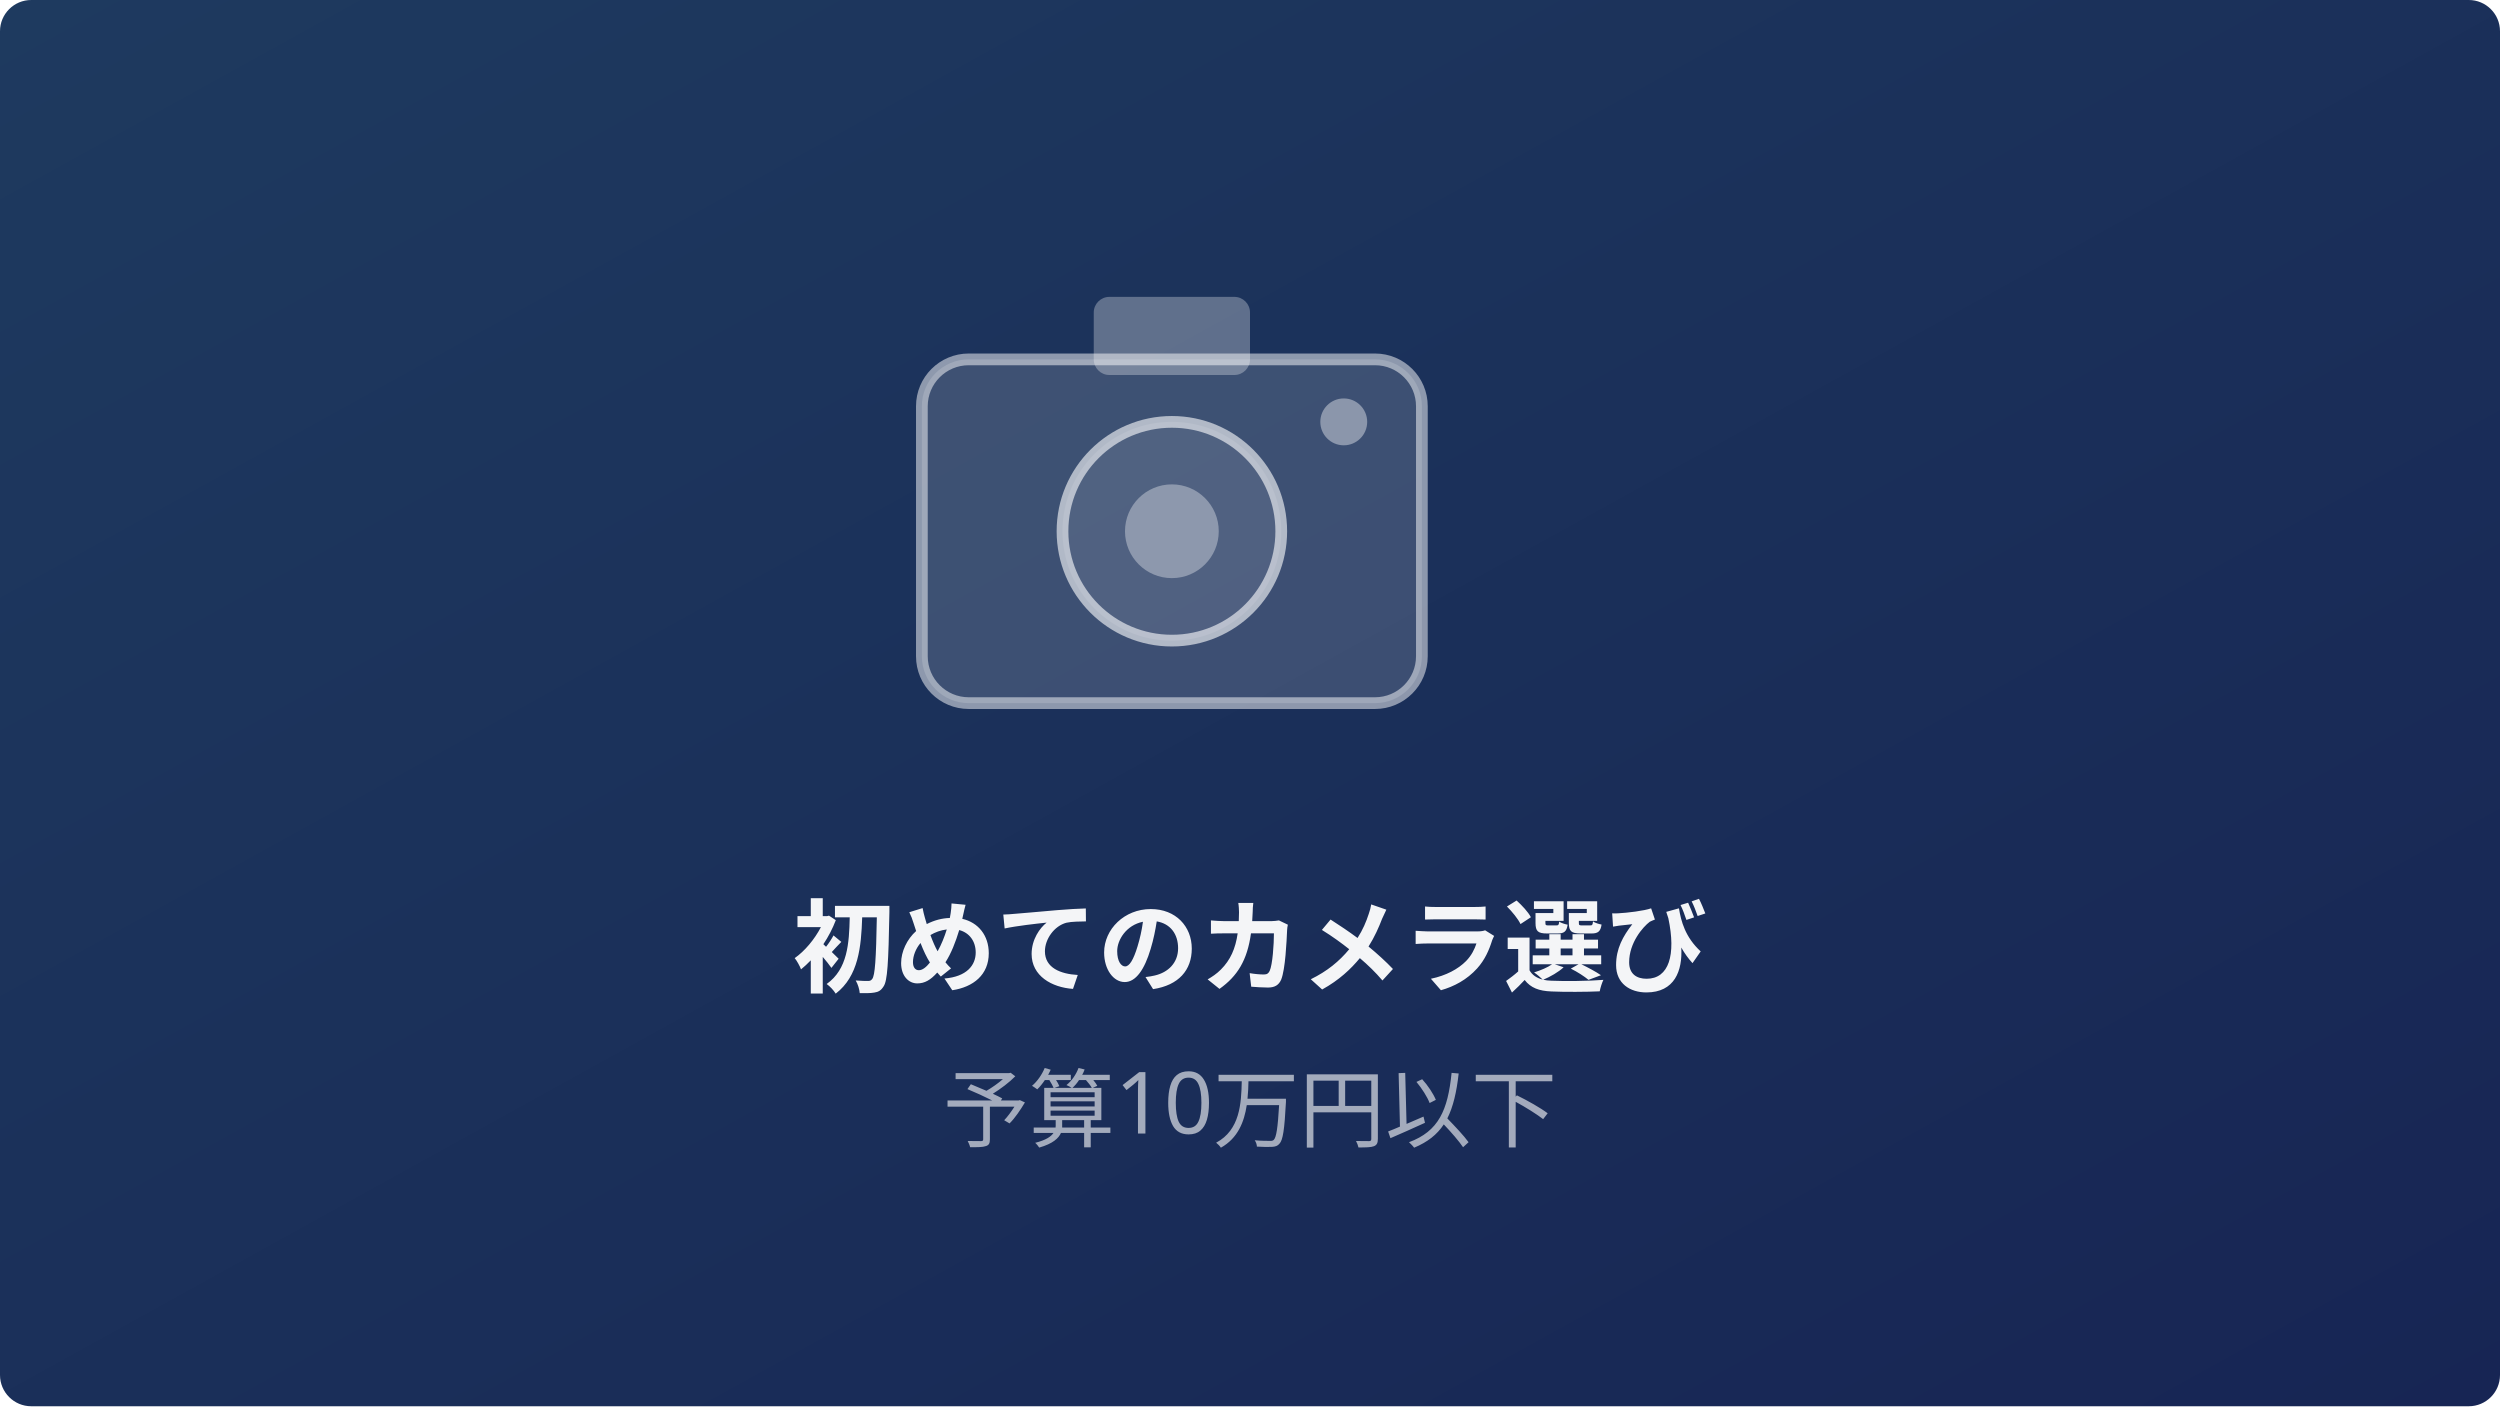
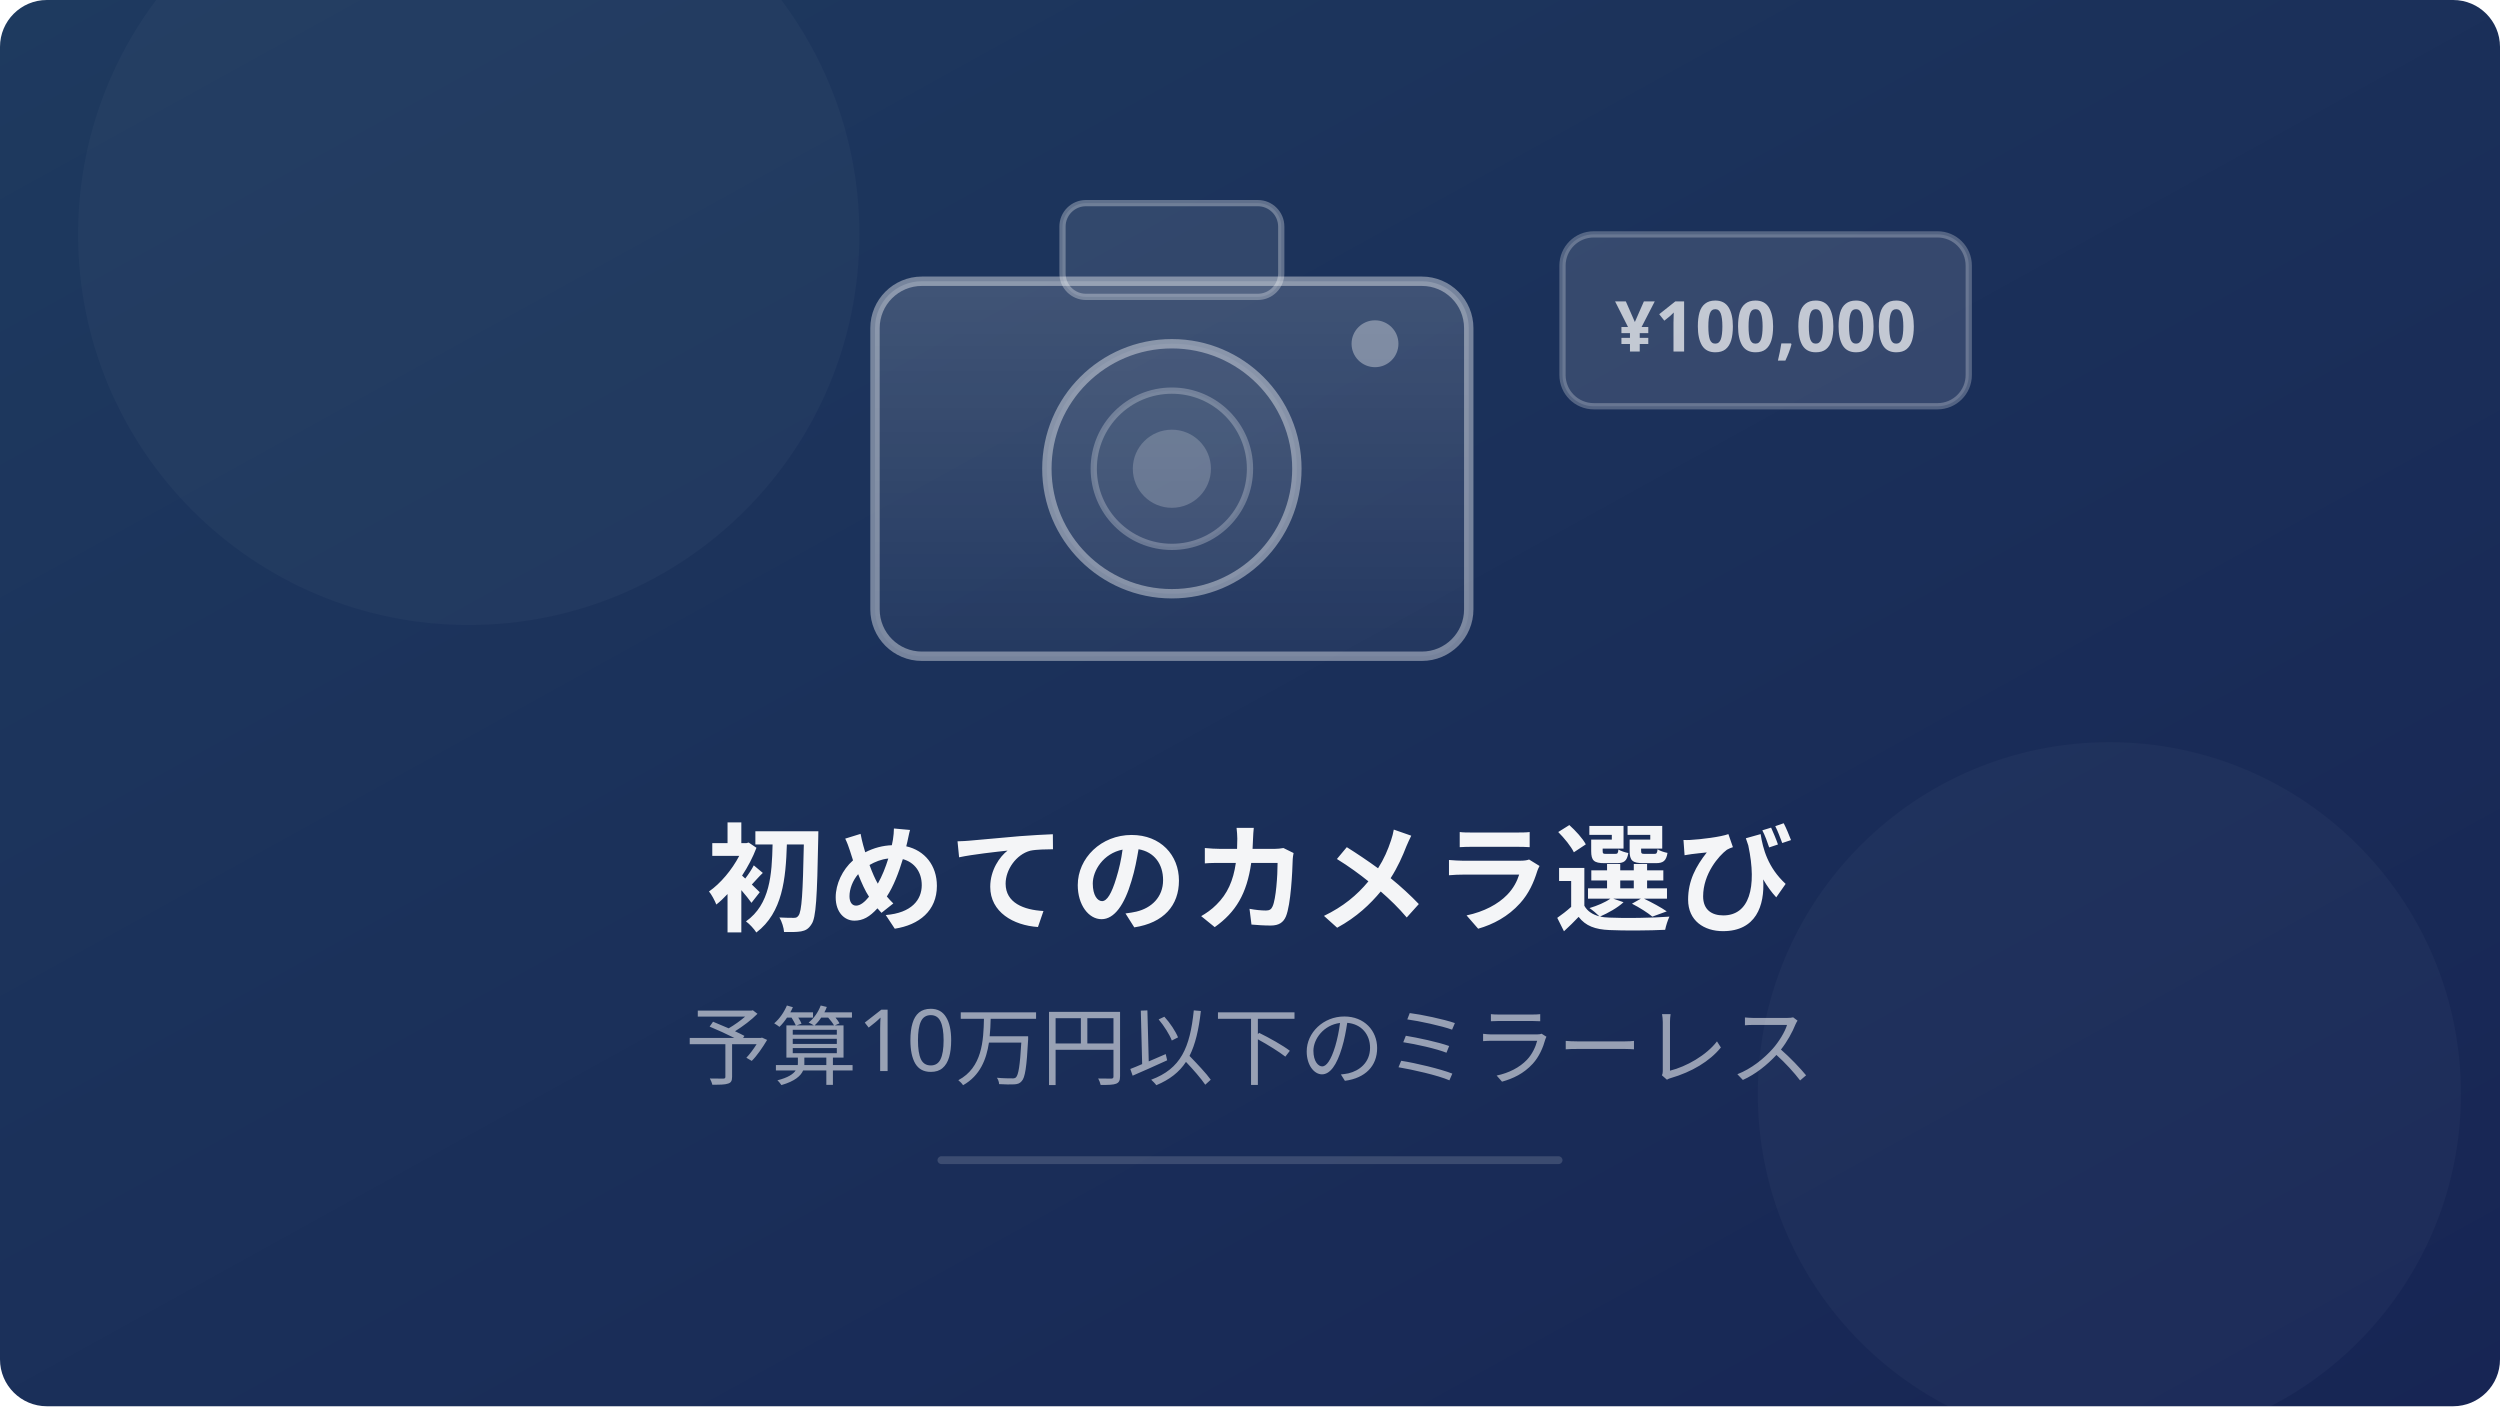
<svg xmlns="http://www.w3.org/2000/svg" viewBox="0 0 320 180">
  <defs>
    <linearGradient id="g" x1="0" y1="0" x2="1" y2="1">
      <stop offset="0%" stop-color="#1e3a5f" />
      <stop offset="100%" stop-color="#172554" />
    </linearGradient>
+     <linearGradient id="s" x1="0" y1="0" x2="0" y2="1">
+       <stop offset="0%" stop-color="rgba(255,255,255,.16)" />
+       <stop offset="100%" stop-color="rgba(255,255,255,.04)" />
+     </linearGradient>
  </defs>
-   <rect width="320" height="180" fill="url(#g)" rx="4" />
-   <rect x="118" y="46" width="64" height="44" rx="6" fill="rgba(255,255,255,.15)" stroke="rgba(255,255,255,.5)" stroke-width="1.5" />
-   <rect x="140" y="38" width="20" height="10" rx="2" fill="rgba(255,255,255,.3)" />
-   <circle cx="150" cy="68" r="14" fill="rgba(255,255,255,.1)" stroke="rgba(255,255,255,.6)" stroke-width="1.5" />
-   <circle cx="150" cy="68" r="6" fill="rgba(255,255,255,.35)" />
-   <circle cx="172" cy="54" r="3" fill="rgba(255,255,255,.4)" />
-   <text x="160" y="126" text-anchor="middle" fill="rgba(255,255,255,.95)" font-family="sans-serif" font-size="13" font-weight="600">初めてのカメラ選び</text>
-   <text x="160" y="146" text-anchor="middle" fill="rgba(255,255,255,.6)" font-family="sans-serif" font-size="11">予算10万円以下</text>
+   <rect width="320" height="180" fill="url(#g)" rx="6" />
+   <circle cx="60" cy="30" r="50" fill="rgba(255,255,255,.03)" />
+   <circle cx="270" cy="140" r="45" fill="rgba(255,255,255,.03)" />
+   <rect x="112" y="36" width="76" height="48" rx="6" fill="url(#s)" stroke="rgba(255,255,255,.4)" stroke-width="1.2" />
+   <rect x="136" y="26" width="28" height="12" rx="3" fill="rgba(255,255,255,.1)" stroke="rgba(255,255,255,.3)" stroke-width=".8" />
+   <circle cx="150" cy="60" r="16" fill="rgba(255,255,255,.06)" stroke="rgba(255,255,255,.4)" stroke-width="1.2" />
+   <circle cx="150" cy="60" r="10" fill="rgba(255,255,255,.04)" stroke="rgba(255,255,255,.25)" stroke-width=".8" />
+   <circle cx="150" cy="60" r="5" fill="rgba(255,255,255,.2)" />
+   <circle cx="176" cy="44" r="3" fill="rgba(255,255,255,.35)" />
+   <rect x="200" y="30" width="52" height="22" rx="4" fill="rgba(255,255,255,.12)" stroke="rgba(255,255,255,.25)" stroke-width=".8" />
+   <text x="226" y="45" text-anchor="middle" fill="rgba(255,255,255,.7)" font-family="sans-serif" font-size="9" font-weight="700">¥100,000</text>
+   <text x="160" y="118" text-anchor="middle" fill="rgba(255,255,255,.95)" font-family="'Helvetica Neue',sans-serif" font-size="15" font-weight="700" letter-spacing=".5">初めてのカメラ選び</text>
+   <text x="160" y="138" text-anchor="middle" fill="rgba(255,255,255,.55)" font-family="sans-serif" font-size="11">予算10万円以下のミラーレス</text>
+   <rect x="120" y="148" width="80" height="1" rx=".5" fill="rgba(255,255,255,.15)" />
</svg>
